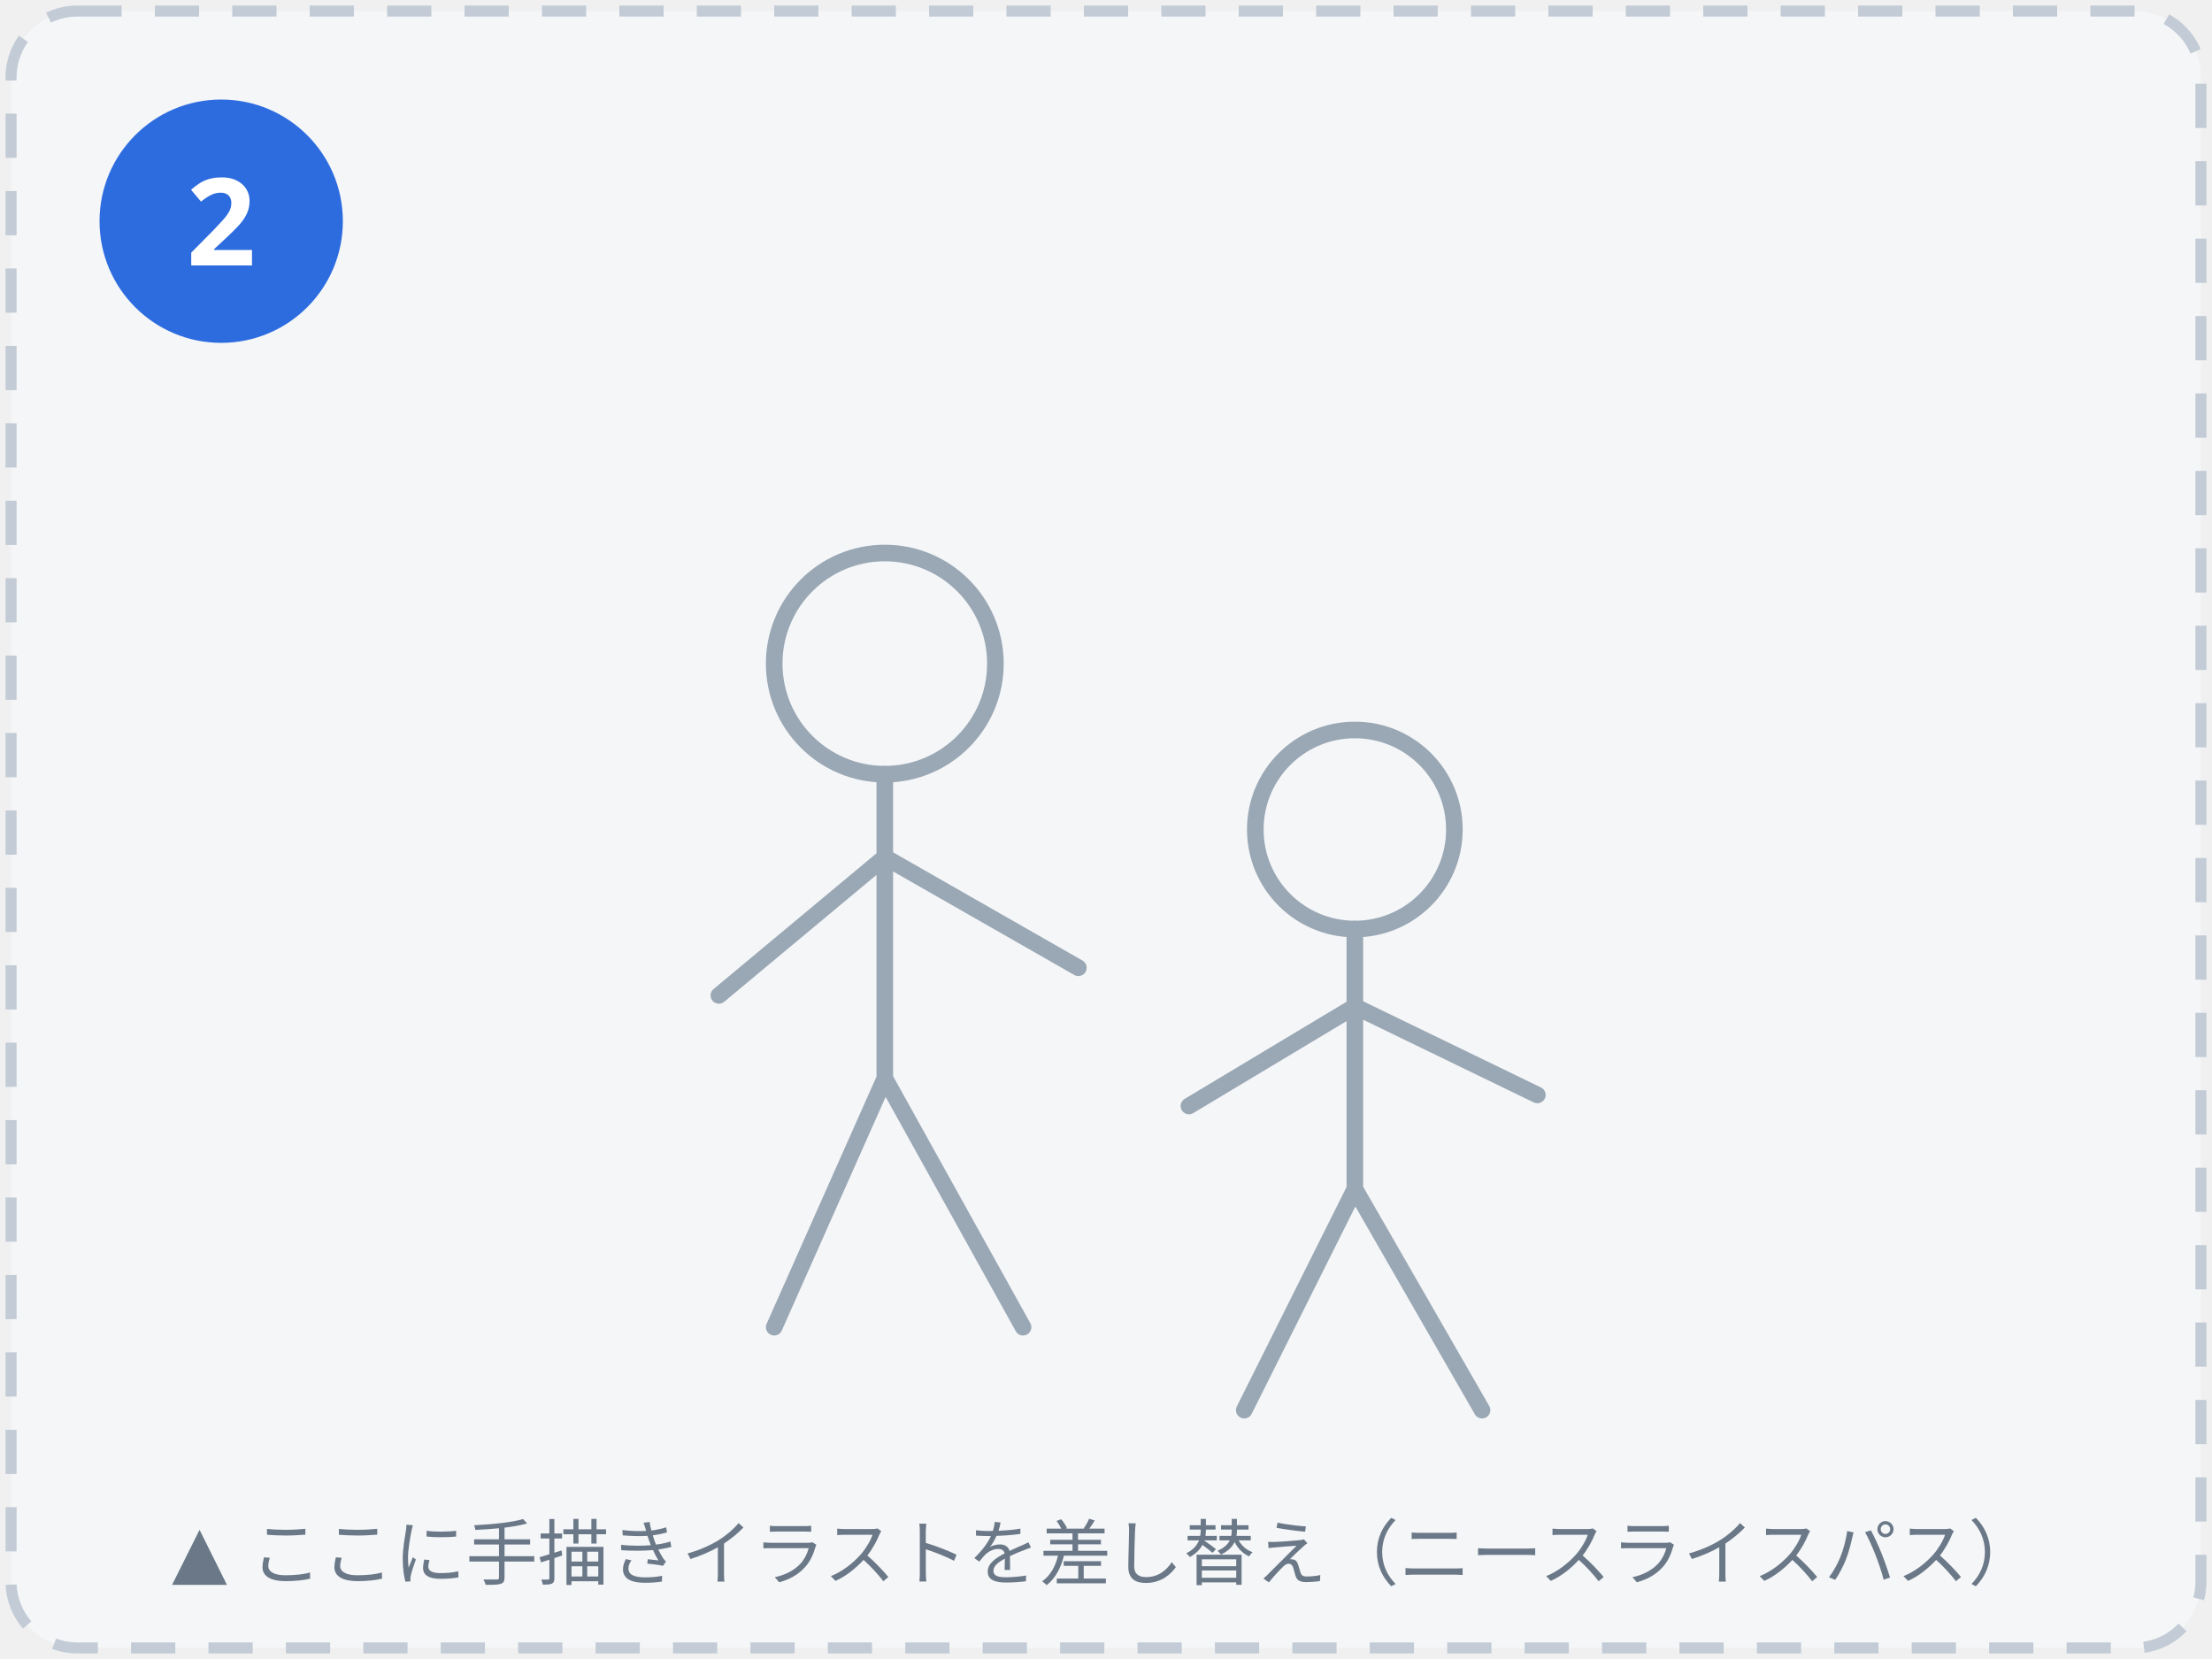
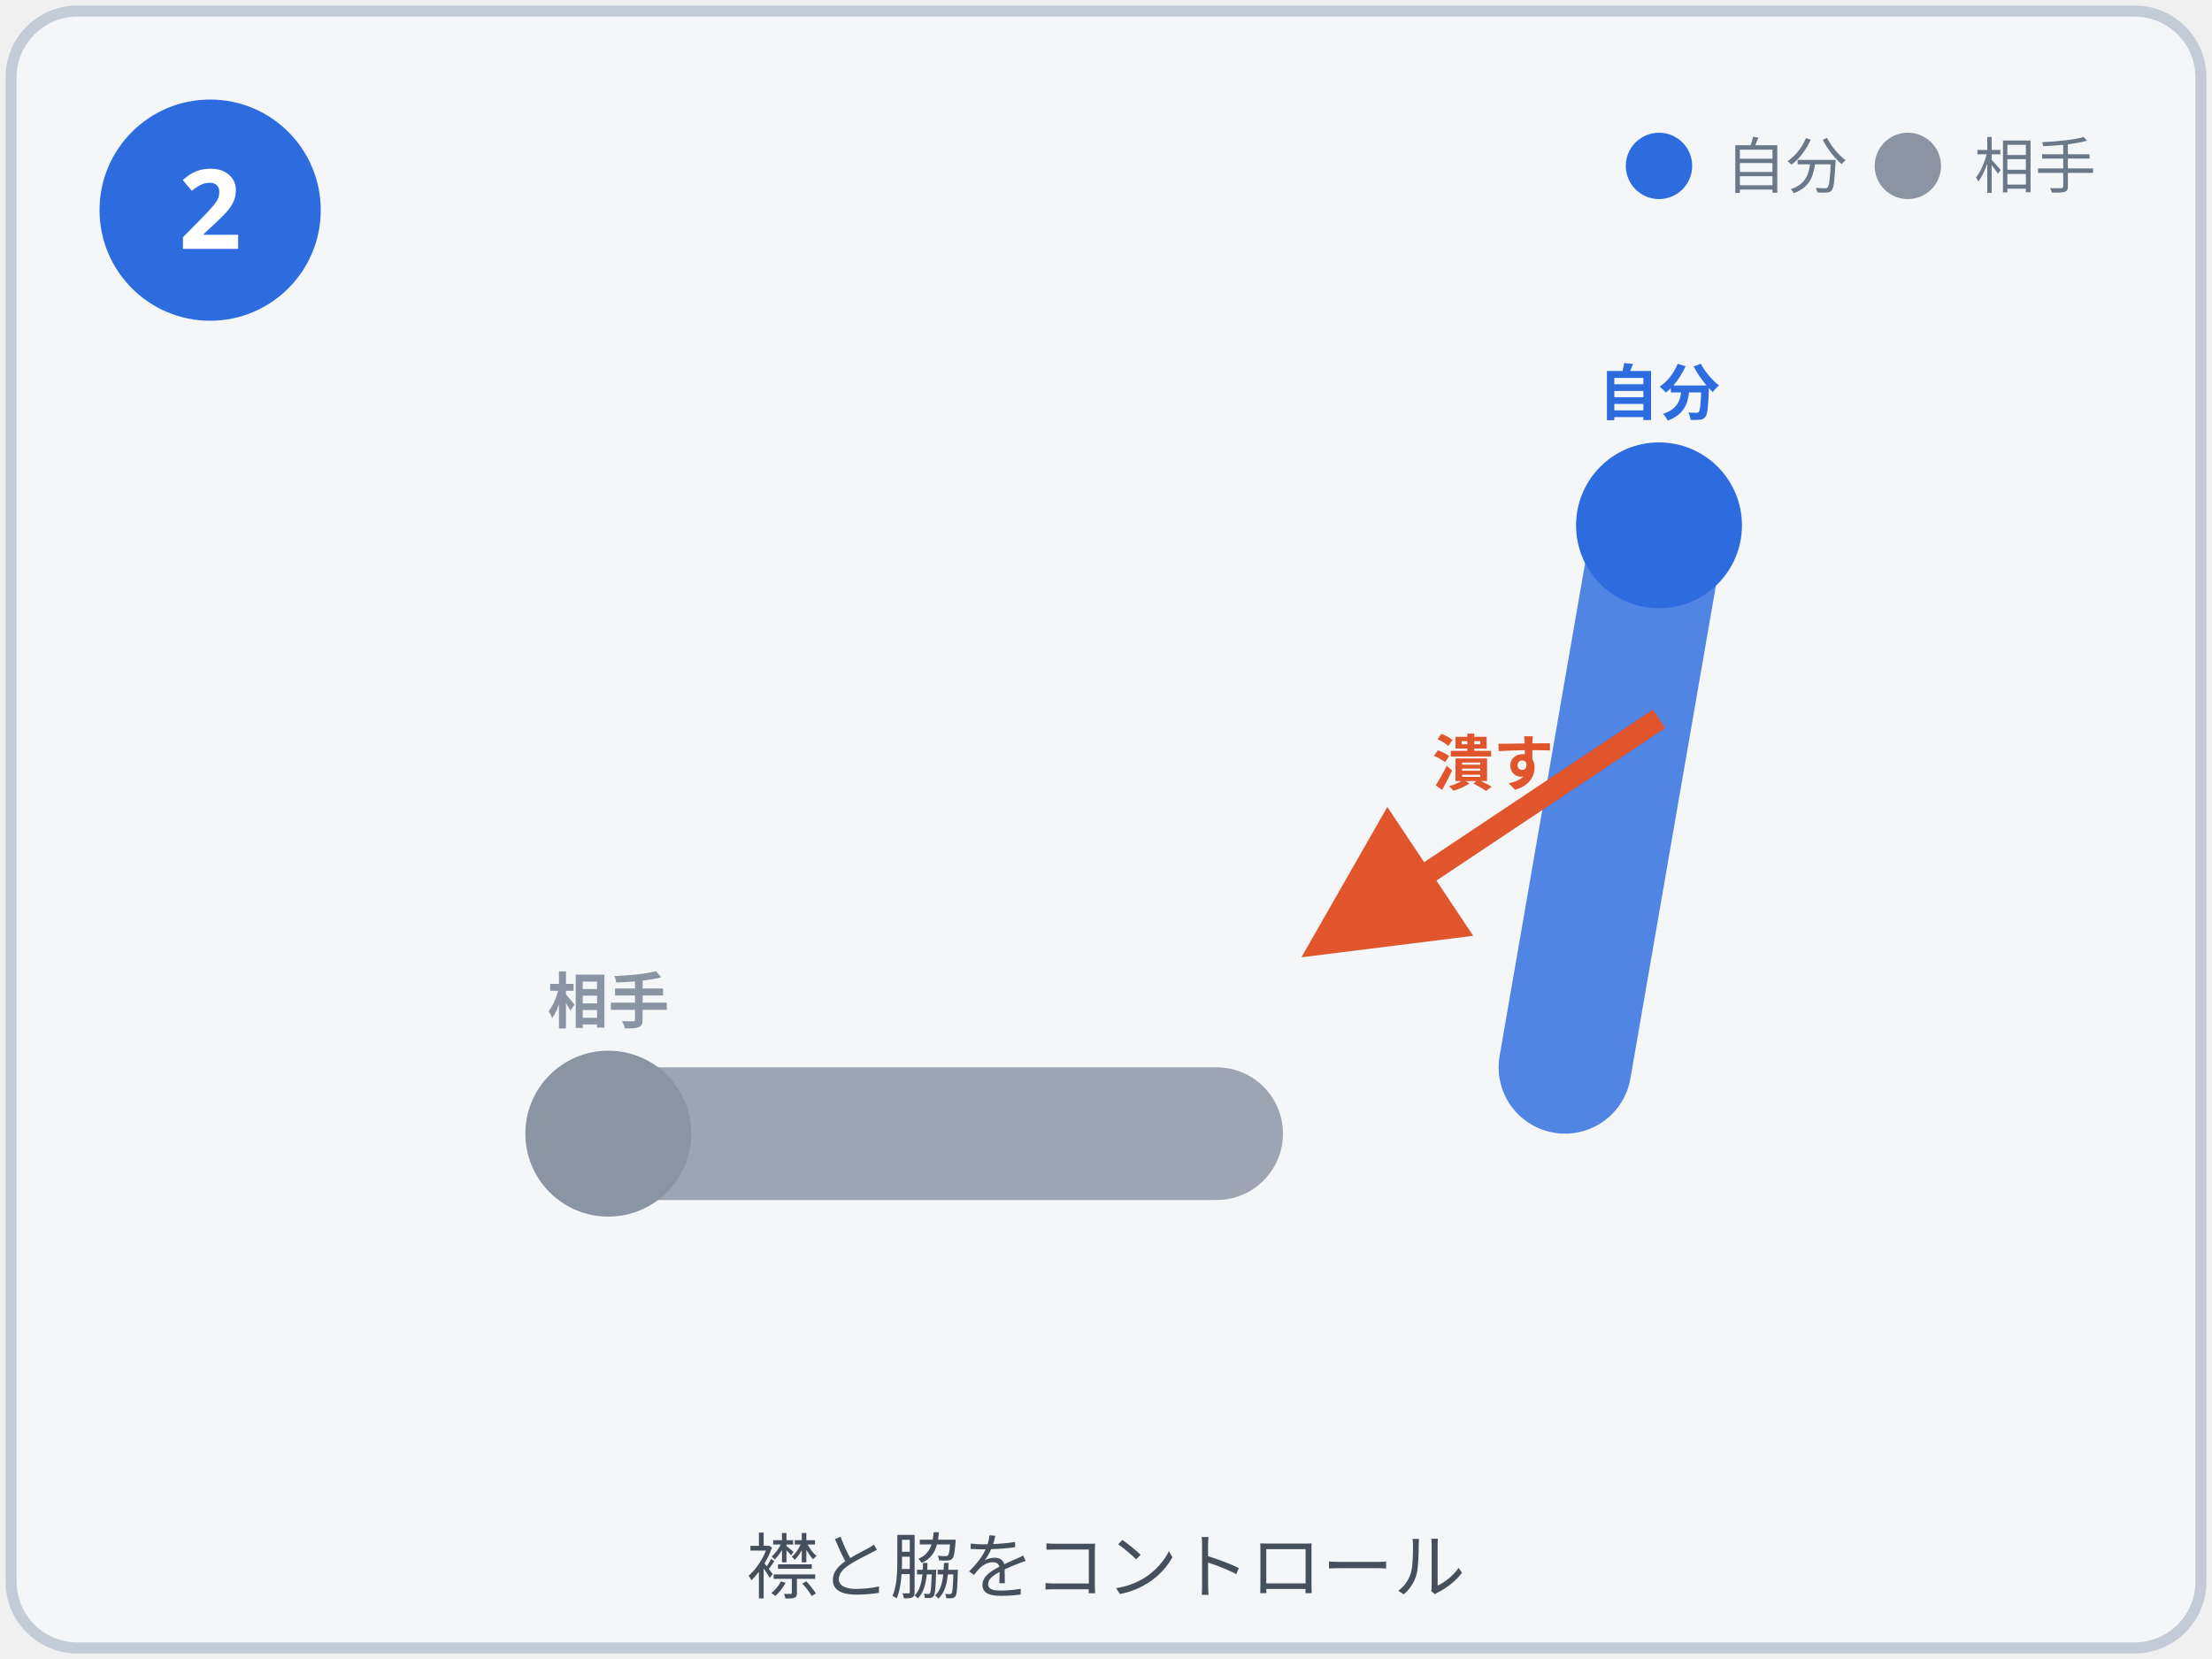
- <svg xmlns="http://www.w3.org/2000/svg" viewBox="0 0 400 300" role="img" aria-label="ニースライスパス ステップ2">
-   <rect x="2" y="2" width="396" height="296" rx="12" fill="#f4f6f8" stroke="#c3ccd6" stroke-width="2" stroke-dasharray="8 6" />
-   <circle cx="40" cy="40" r="22" fill="#2d6cdf" />
-   <text x="40" y="48" font-family="sans-serif" font-size="22" font-weight="bold" fill="#fff" text-anchor="middle">2</text>
-   <g fill="none" stroke="#9aa7b4" stroke-width="3" stroke-linecap="round">
-     <circle cx="160" cy="120" r="20" />
-     <path d="M160 140 L160 195 M160 155 L130 180 M160 155 L195 175 M160 195 L140 240 M160 195 L185 240" />
-     <circle cx="245" cy="150" r="18" />
-     <path d="M245 168 L245 215 M245 182 L215 200 M245 182 L278 198 M245 215 L225 255 M245 215 L268 255" />
+ <svg xmlns="http://www.w3.org/2000/svg" viewBox="0 0 400 300" role="img" aria-label="襟と脇をコントロール">
+   <defs>
+     <marker id="ah" viewBox="0 0 10 10" refX="8" refY="5" markerWidth="7" markerHeight="7" orient="auto-start-reverse">
+       <path d="M0 0L10 5L0 10z" fill="#e0552b" />
+     </marker>
+   </defs>
+   <rect x="2" y="2" width="396" height="296" rx="12" fill="#f4f6f8" stroke="#c3ccd6" stroke-width="2" />
+   <circle cx="38" cy="38" r="20" fill="#2d6cdf" />
+   <text x="38" y="45" font-family="sans-serif" font-size="20" font-weight="bold" fill="#fff" text-anchor="middle">2</text>
+   <g>
+     <circle cx="300" cy="30" r="6" fill="#2d6cdf" />
+     <text x="312" y="34" font-family="sans-serif" font-size="11" fill="#6b7888">自分</text>
+     <circle cx="345" cy="30" r="6" fill="#8a94a3" />
+     <text x="357" y="34" font-family="sans-serif" font-size="11" fill="#6b7888">相手</text>
  </g>
-   <text x="200" y="285" font-family="sans-serif" font-size="13" fill="#6b7888" text-anchor="middle">▲ ここに手描きイラストを差し替え（ニースライスパス）</text>
+   <line x1="110" y1="205" x2="220" y2="205" stroke="#8a94a3" stroke-width="24" stroke-linecap="round" opacity="0.82" />
+   <circle cx="110" cy="205" r="15" fill="#8a94a3" />
+   <text x="110" y="185" font-family="sans-serif" font-size="11" font-weight="bold" fill="#8a94a3" text-anchor="middle">相手</text>
+   <line x1="300" y1="95" x2="283" y2="193" stroke="#2d6cdf" stroke-width="24" stroke-linecap="round" opacity="0.82" />
+   <circle cx="300" cy="95" r="15" fill="#2d6cdf" />
+   <text x="300" y="75" font-family="sans-serif" font-size="11" font-weight="bold" fill="#2d6cdf" text-anchor="middle">自分</text>
+   <line x1="300" y1="130" x2="240" y2="170" stroke="#e0552b" stroke-width="4" marker-end="url(#ah)" />
+   <text x="270" y="142" font-family="sans-serif" font-size="11" font-weight="bold" fill="#e0552b" text-anchor="middle">潰す</text>
+   <text x="200" y="288" font-family="sans-serif" font-size="13" fill="#46505c" text-anchor="middle">襟と脇をコントロール</text>
</svg>
